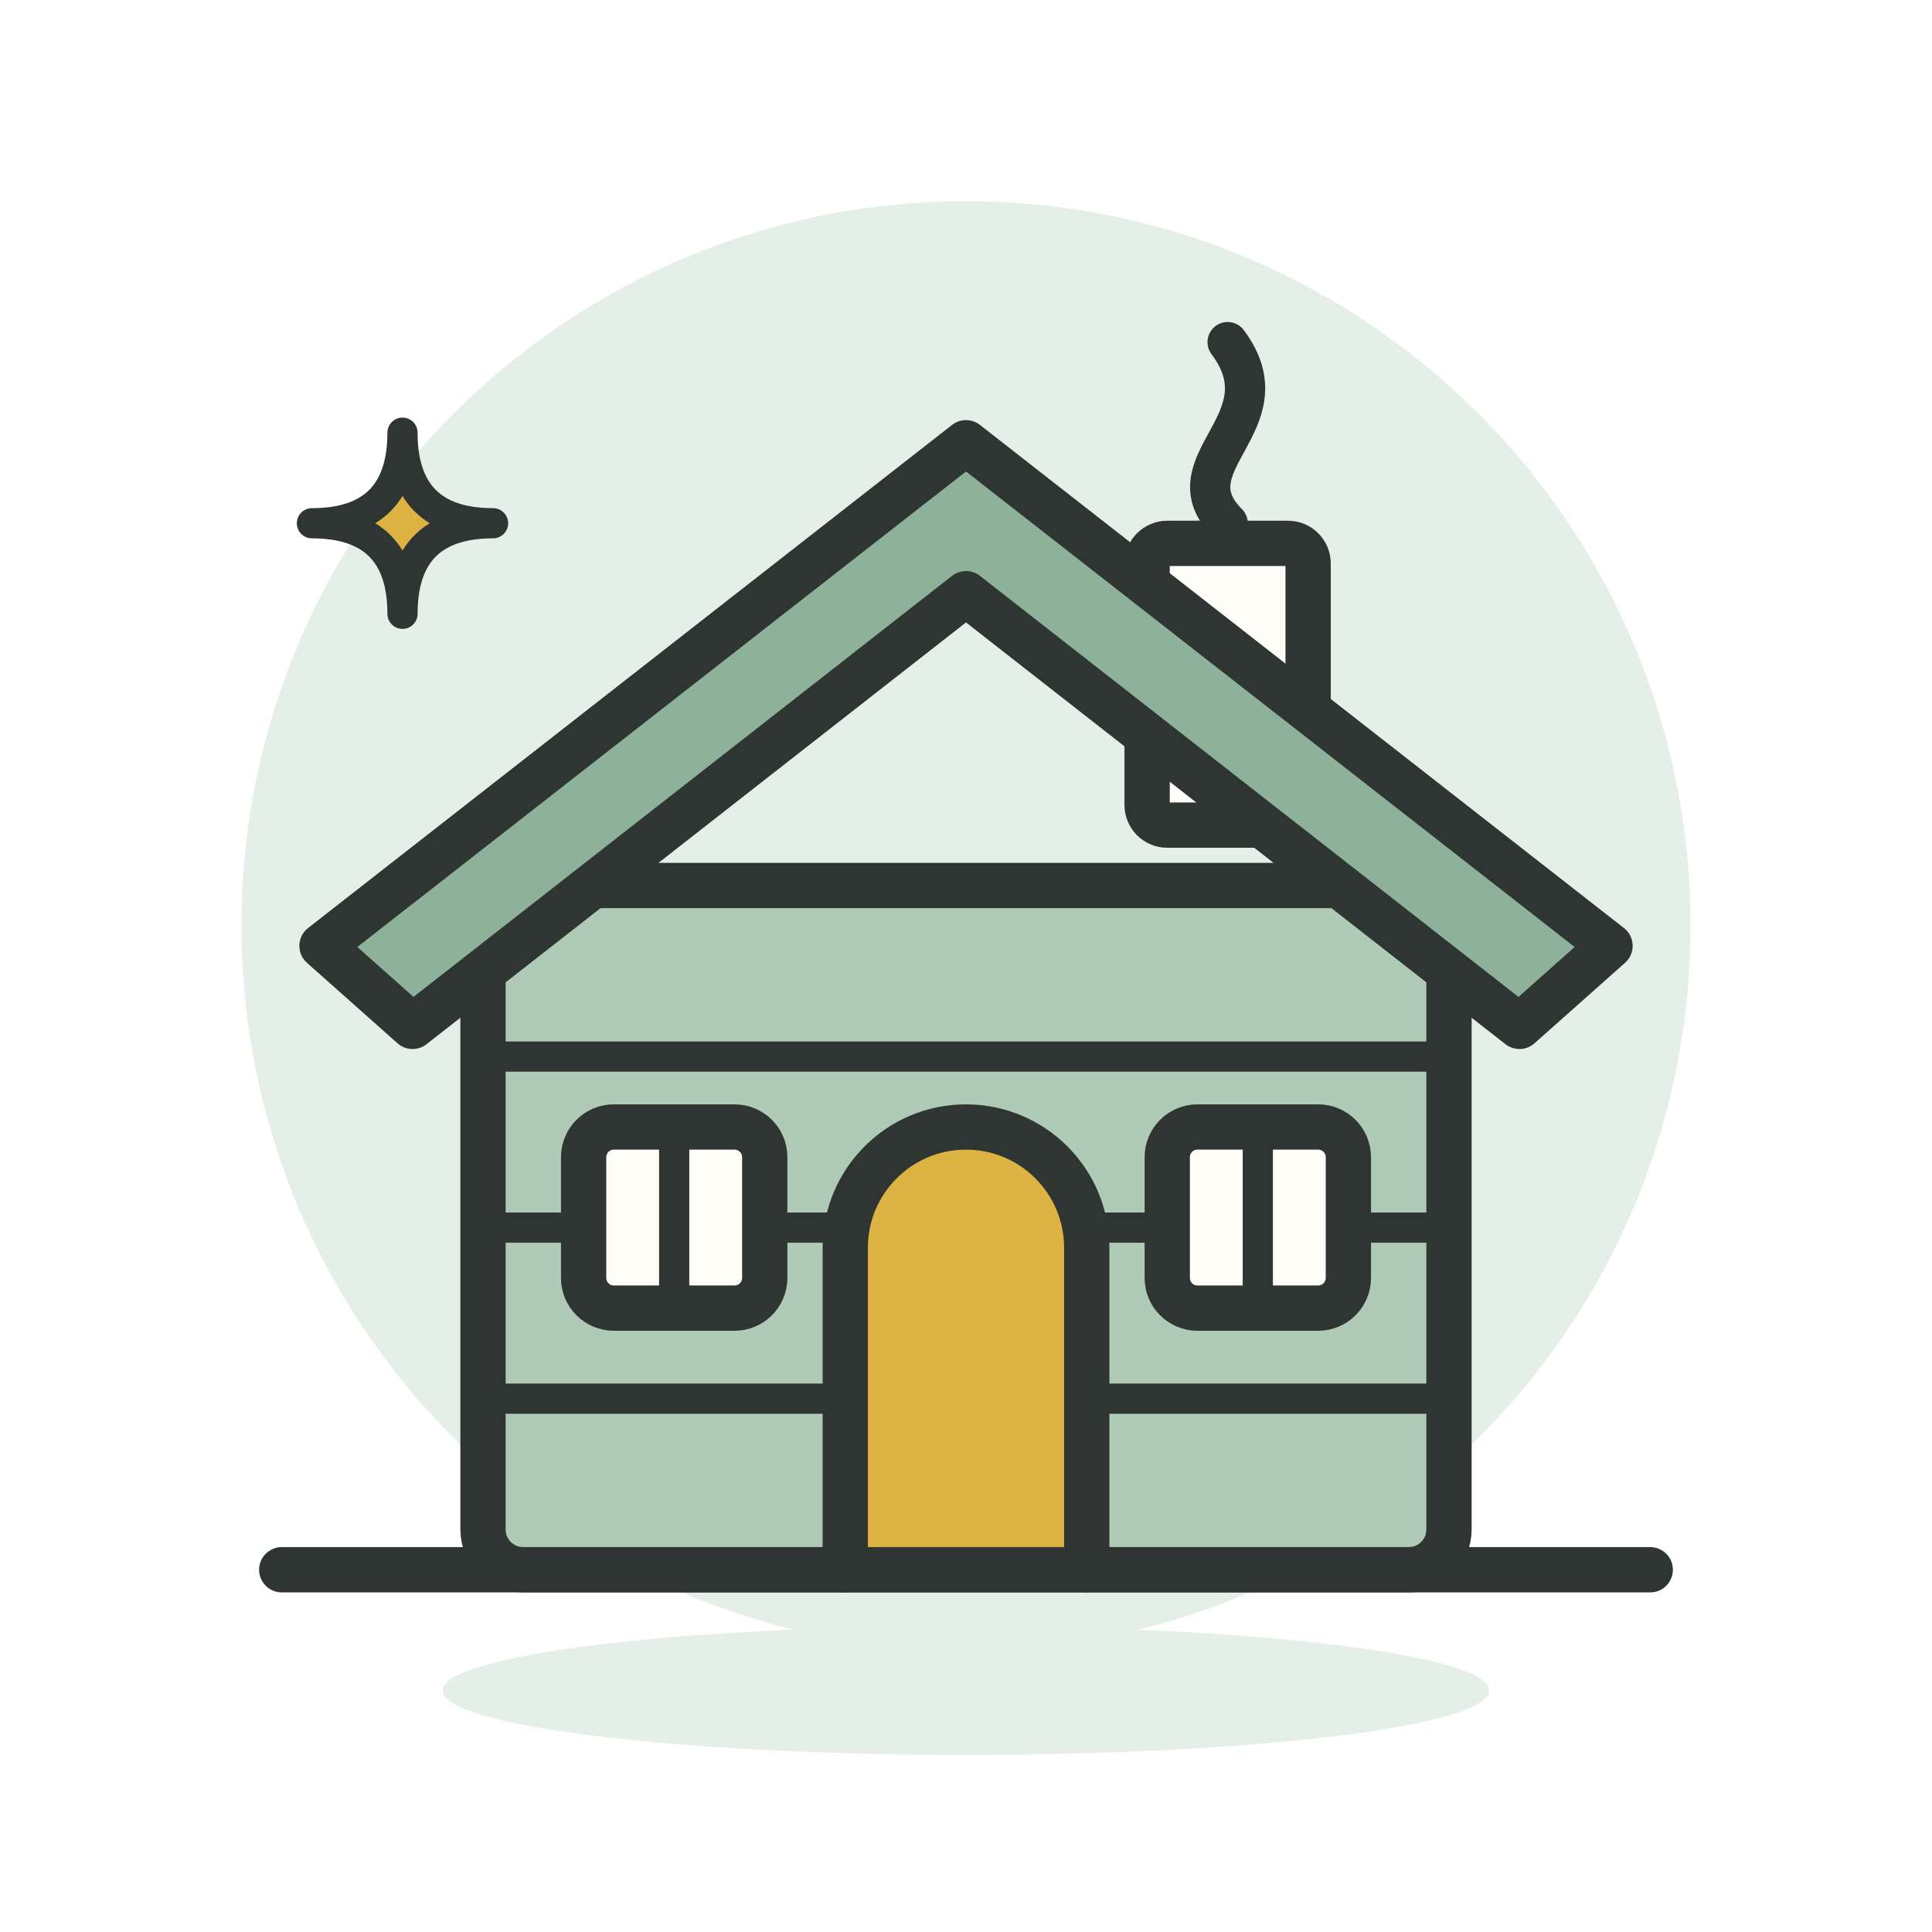
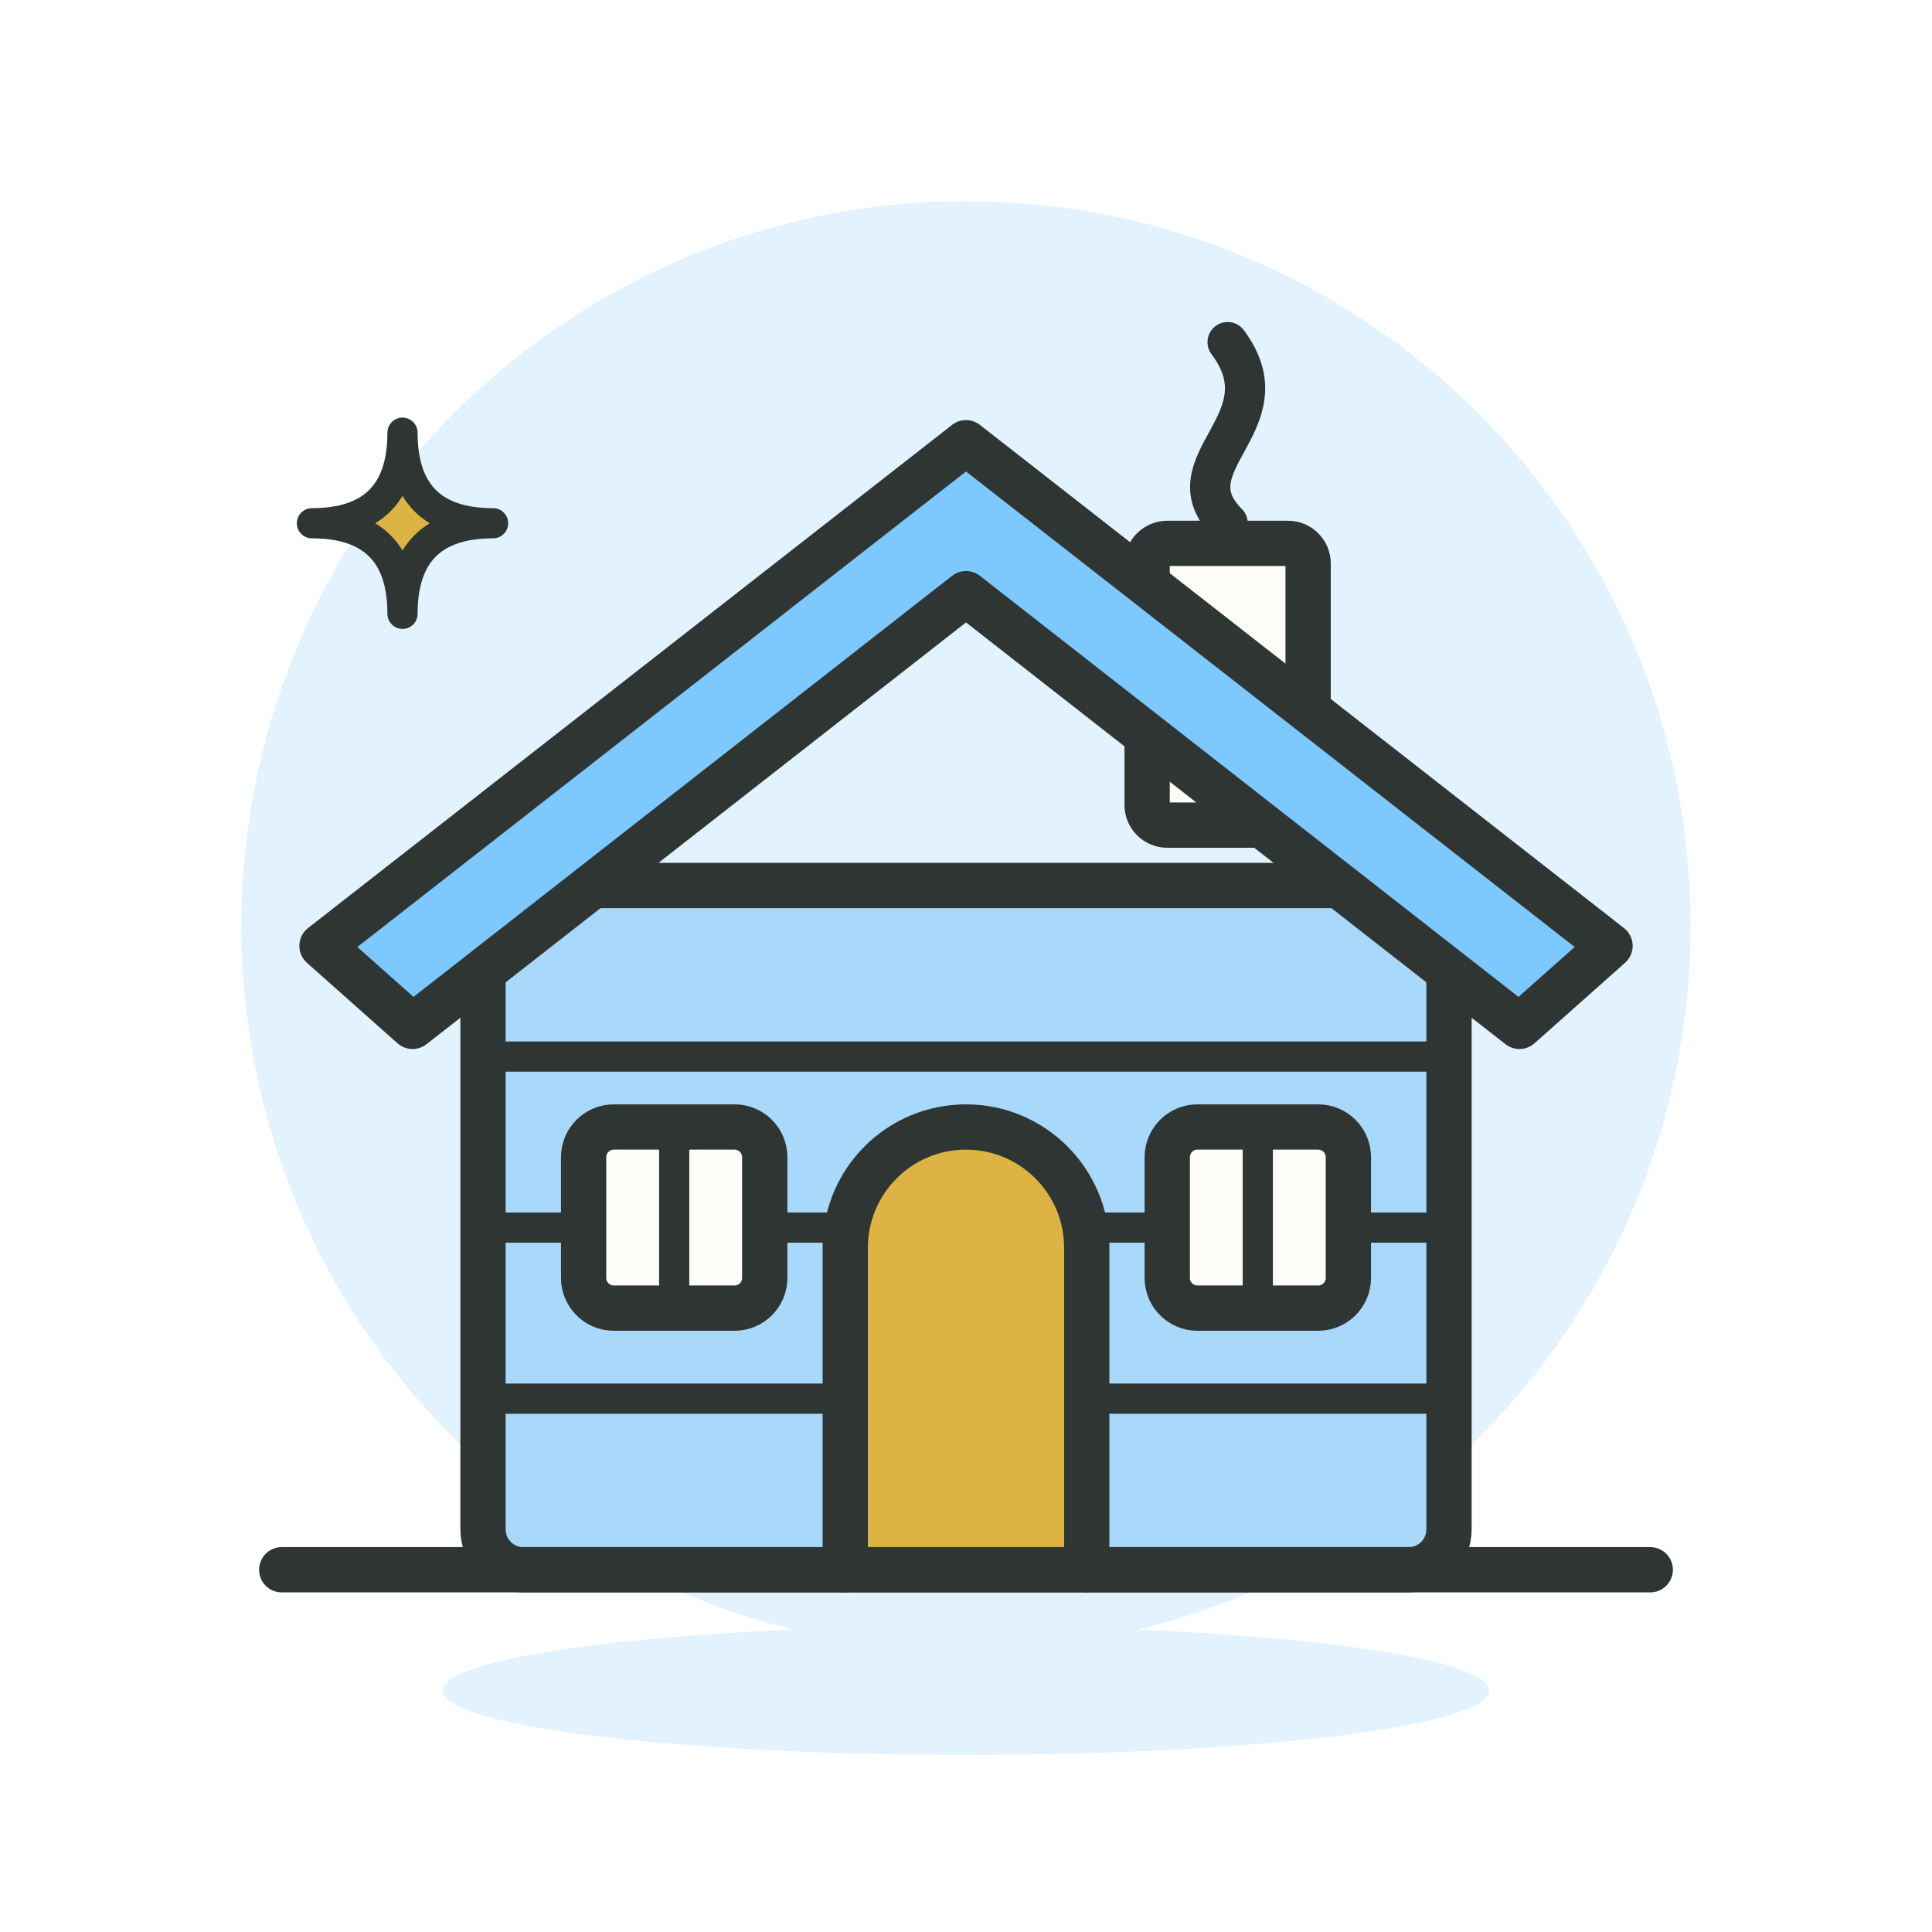
<svg xmlns="http://www.w3.org/2000/svg" width="96" height="96" viewBox="0 0 96 96" fill="none" stroke="#2E3532" stroke-width="2.25" stroke-linecap="round" stroke-linejoin="round">
-   <circle cx="48" cy="46" r="36" fill="#E4EFE7" stroke="none" />
-   <ellipse cx="48" cy="84" rx="26" ry="3.2" fill="#E4EFE7" stroke="none" />
+   <circle cx="48" cy="46" r="36" fill="#E2F2FE" stroke="none" />
+   <ellipse cx="48" cy="84" rx="26" ry="3.2" fill="#E2F2FE" stroke="none" />
  <path d="M61 26 c-3 -3 3 -5 0 -9" stroke-width="2" />
  <rect x="57" y="27" width="8" height="14" rx="1" fill="#FFFDF8" />
-   <rect x="24" y="44" width="48" height="34" rx="2" fill="#AFCBB6" />
+   <rect x="24" y="44" width="48" height="34" rx="2" fill="#A8D9FB" />
  <g stroke-width="1.5">
    <line x1="24" y1="52.5" x2="72" y2="52.5" />
    <line x1="24" y1="61" x2="72" y2="61" />
    <line x1="24" y1="69.5" x2="72" y2="69.5" />
  </g>
-   <path d="M16 47 L48 22 L80 47 L75.5 51 L48 29.5 L20.5 51 Z" fill="#8DB299" />
+   <path d="M16 47 L48 22 L80 47 L75.5 51 L48 29.5 L20.5 51 Z" fill="#7CC8FF" />
  <path d="M42 78 V62 a6 6 0 0 1 12 0 V78" fill="#DDB443" />
  <rect x="58" y="56" width="9" height="9" rx="1.5" fill="#FFFDF8" />
  <line x1="62.5" y1="56" x2="62.5" y2="65" stroke-width="1.5" />
  <rect x="29" y="56" width="9" height="9" rx="1.5" fill="#FFFDF8" />
  <line x1="33.5" y1="56" x2="33.5" y2="65" stroke-width="1.5" />
  <line x1="14" y1="78" x2="82" y2="78" />
  <path d="M20 21.5 Q20 26 24.5 26 Q20 26 20 30.5 Q20 26 15.5 26 Q20 26 20 21.5 Z" fill="#DDB443" stroke="#2E3532" stroke-width="1.5" />
</svg>
